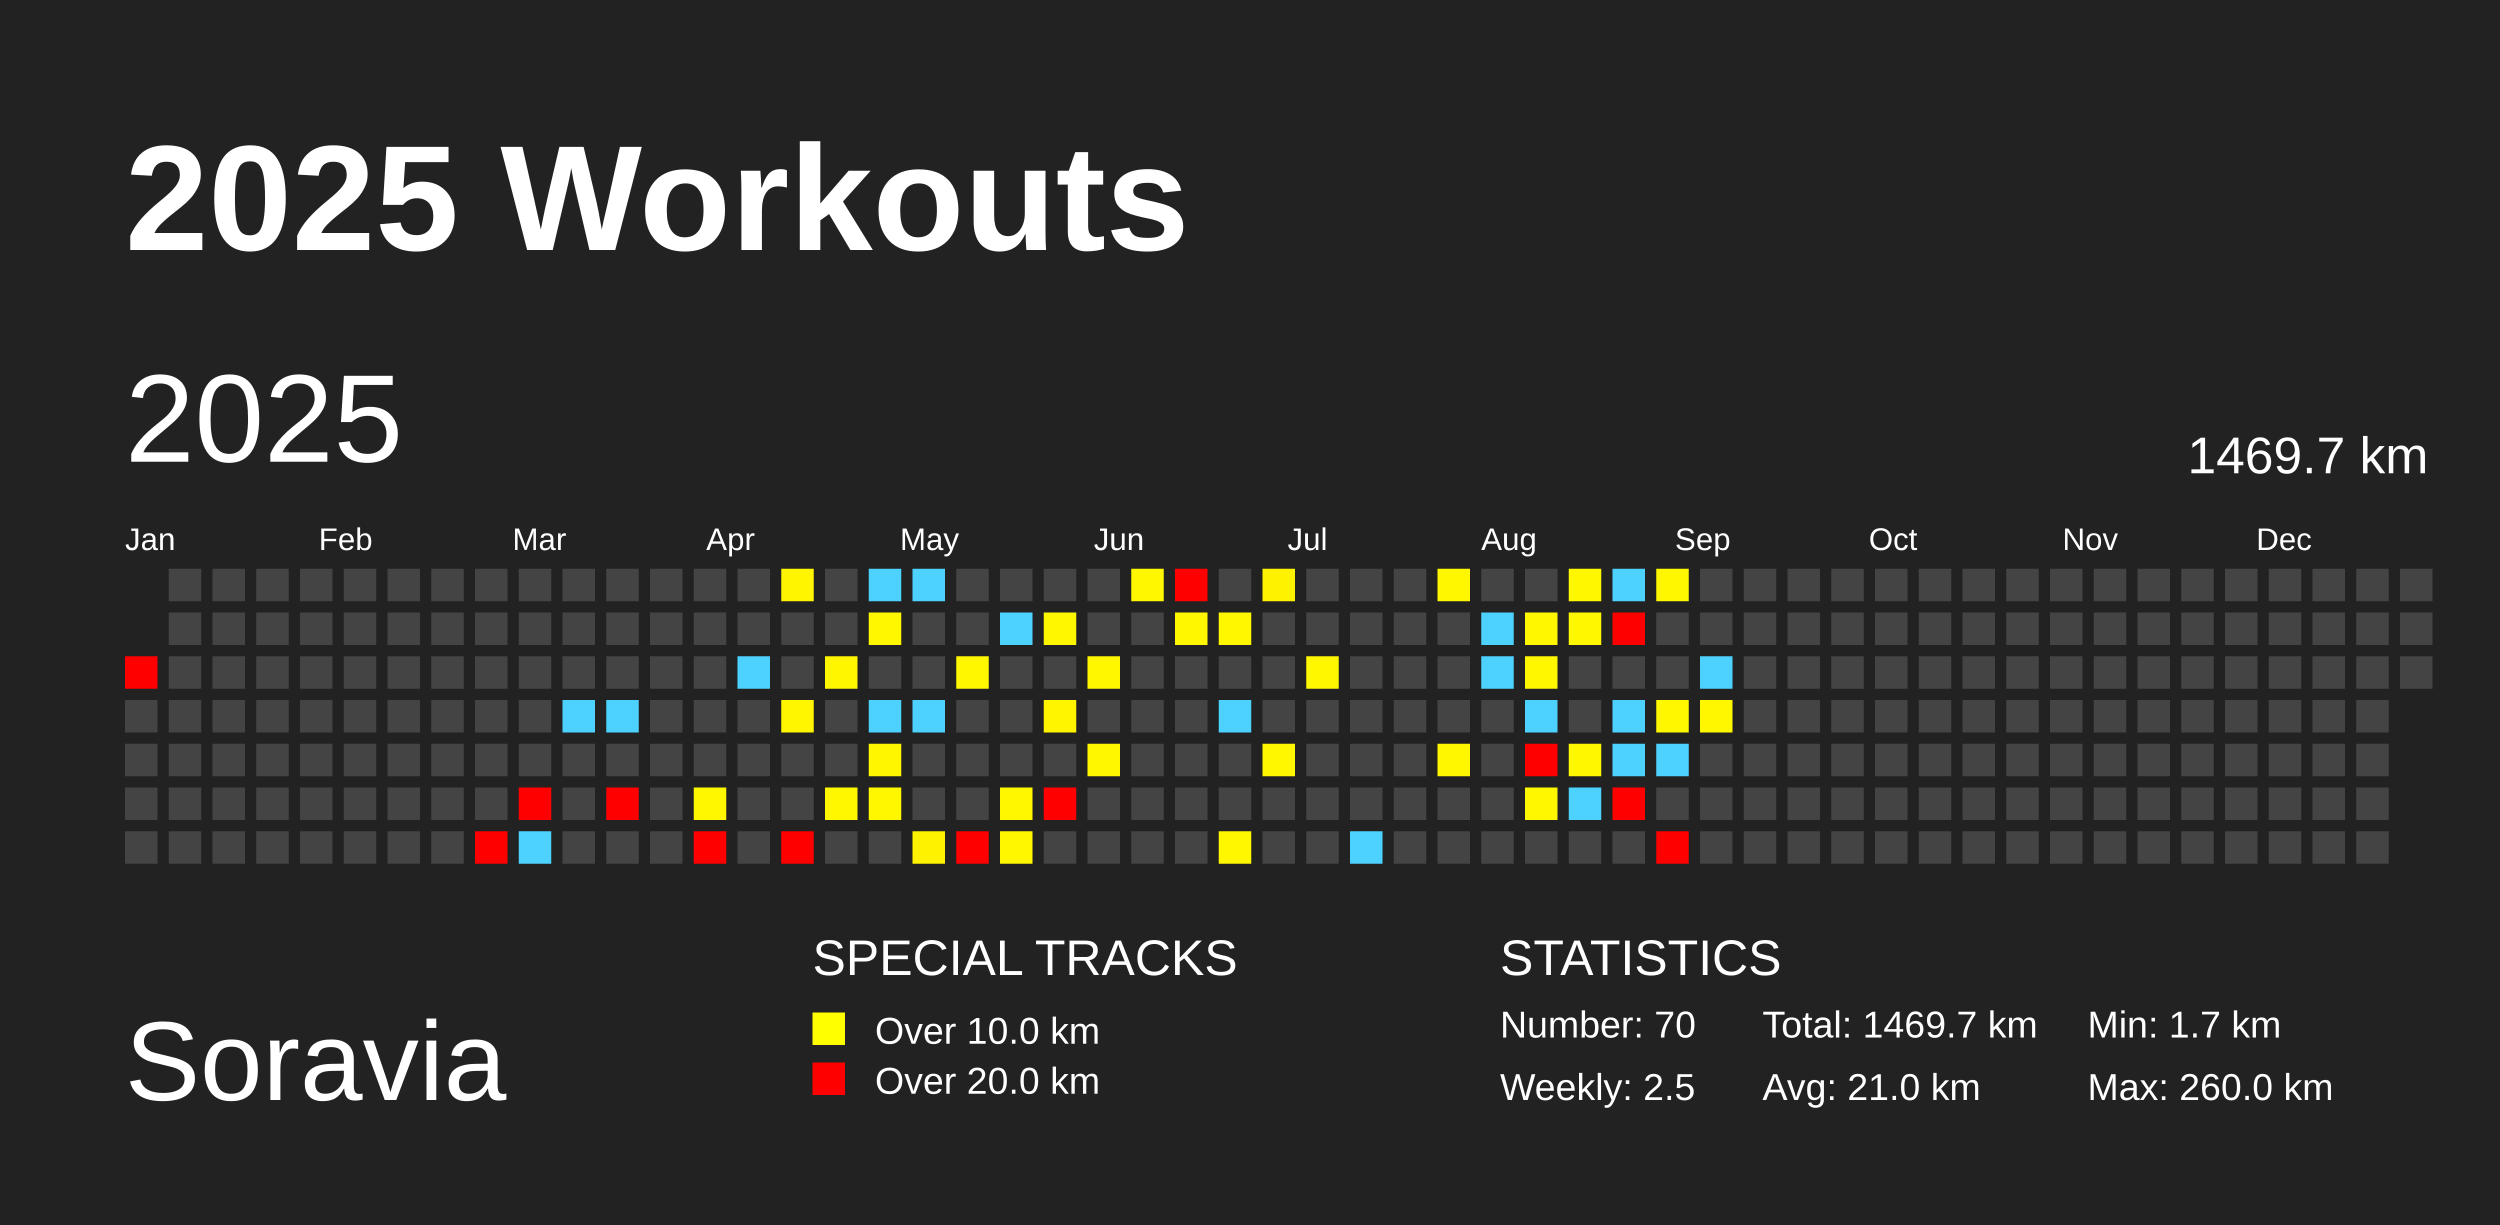
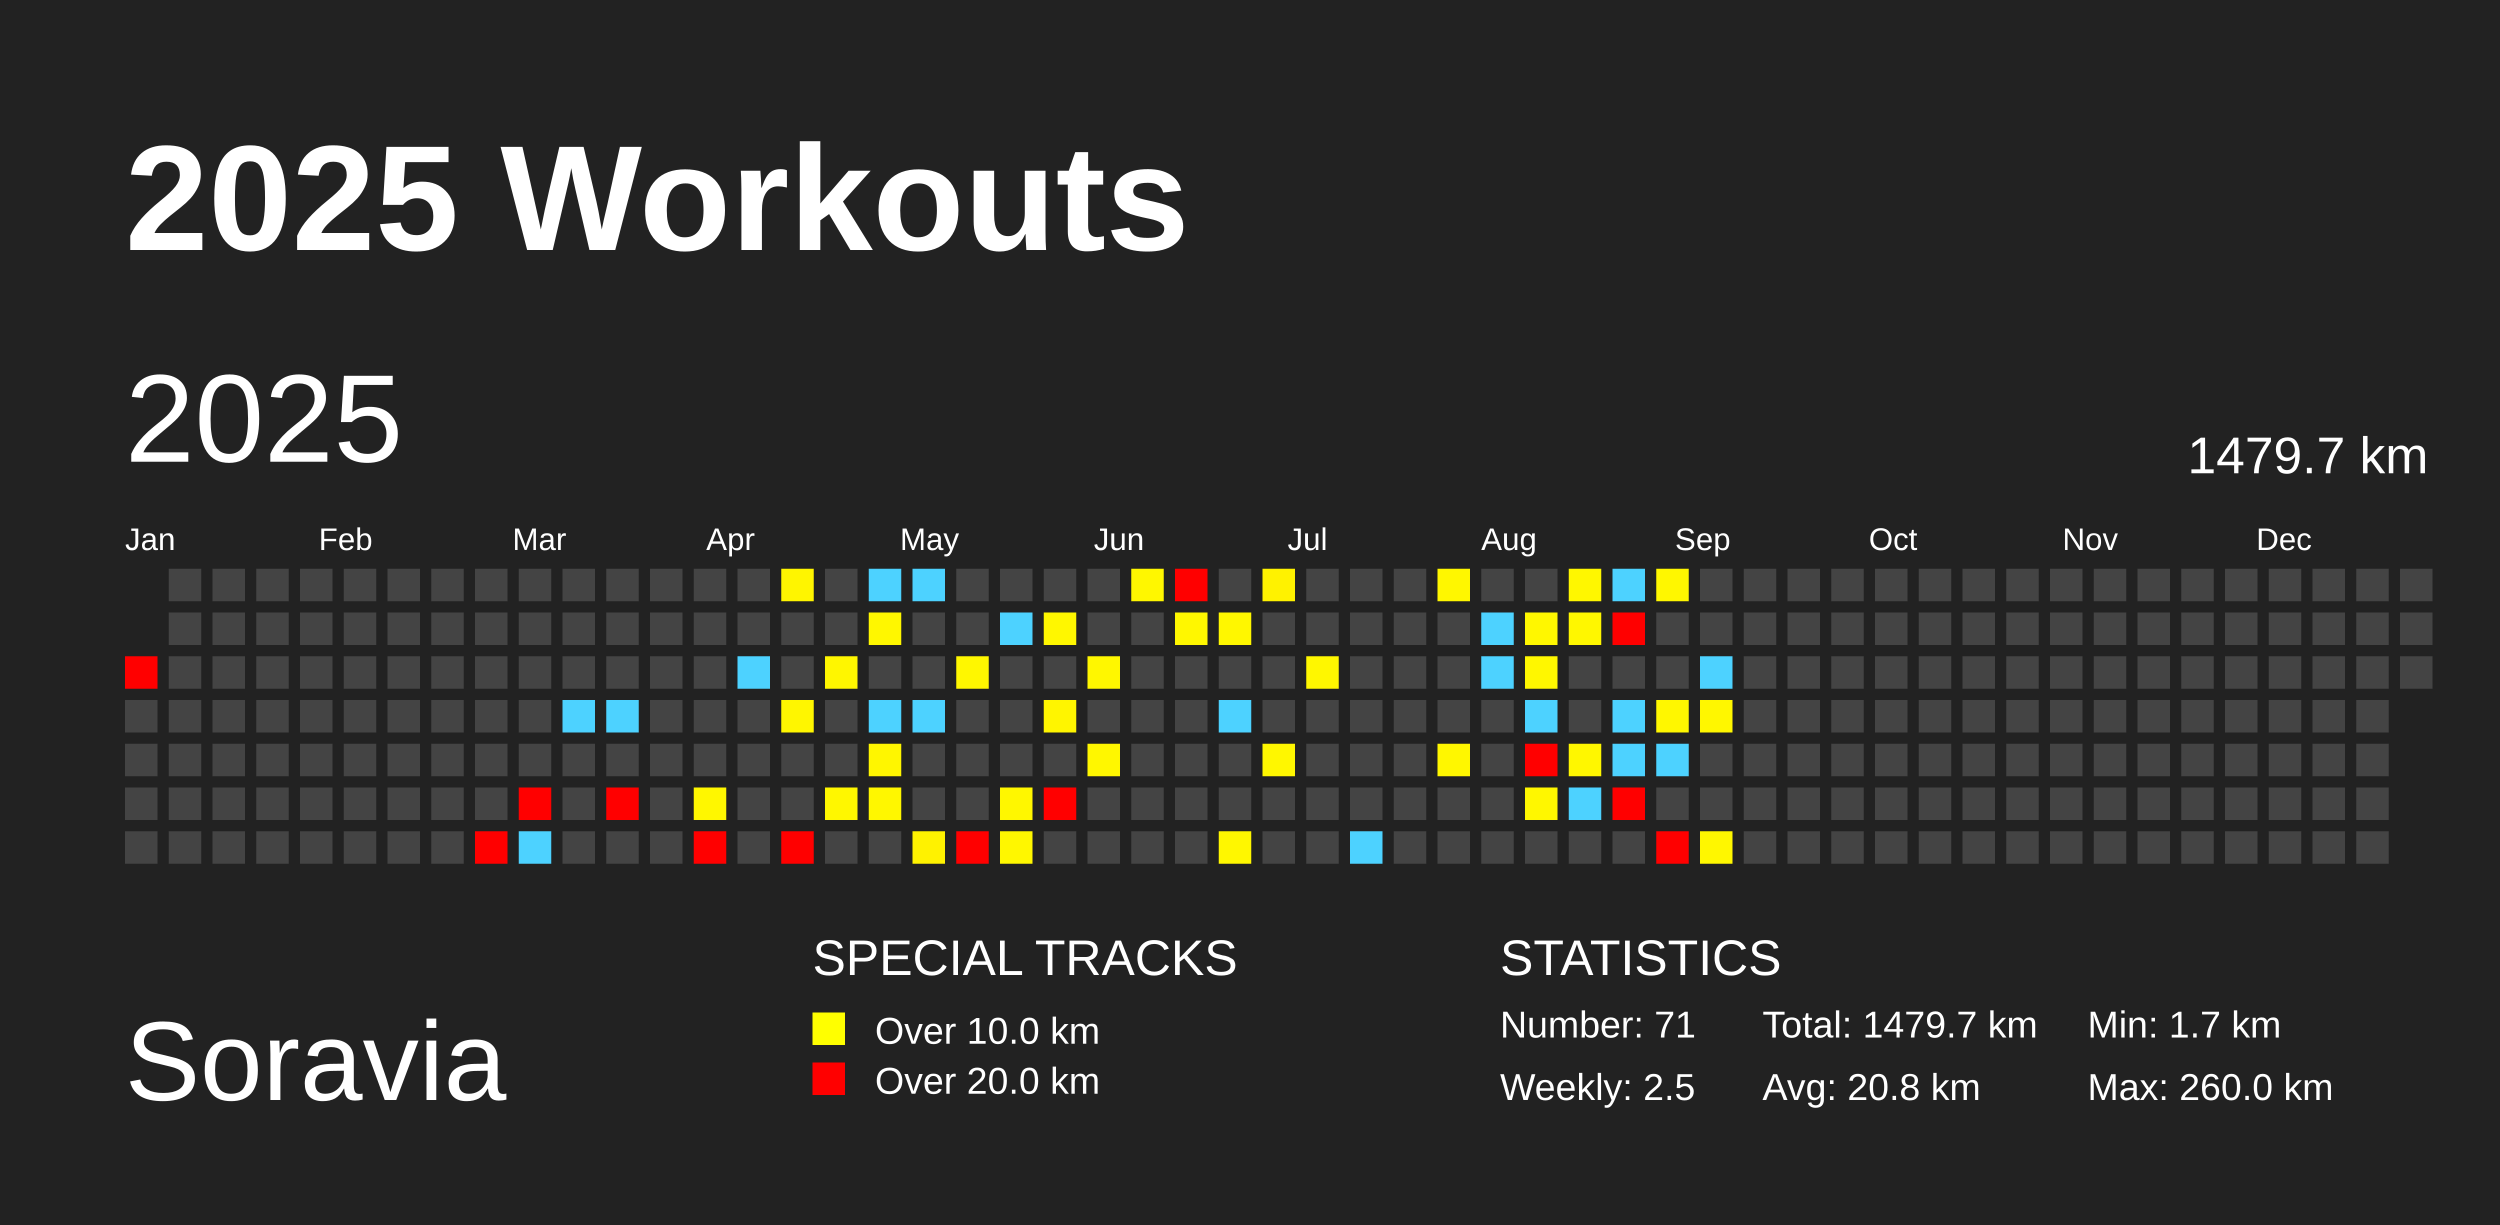
<svg xmlns="http://www.w3.org/2000/svg" baseProfile="full" height="98mm" version="1.1" viewBox="0,0,200,98" width="200mm">
  <defs />
  <rect fill="#222222" height="98" width="200" x="0" y="0" />
  <text fill="#FFFFFF" style="font-size:12px; font-family:Arial; font-weight:bold;" x="10" y="20">2025 Workouts</text>
  <text fill="#FFFFFF" style="font-size:9px; font-family:Arial" x="10" y="88">Soravia</text>
  <text fill="#FFFFFF" style="font-size:4px; font-family:Arial" x="65" y="78">SPECIAL TRACKS</text>
  <rect fill="yellow" height="2.6" width="2.6" x="65" y="81" />
  <text fill="#FFFFFF" style="font-size:3px; font-family:Arial" x="70" y="83.5">Over 10.0 km</text>
  <rect fill="red" height="2.6" width="2.6" x="65" y="85" />
  <text fill="#FFFFFF" style="font-size:3px; font-family:Arial" x="70" y="87.5">Over 20.0 km</text>
  <text fill="#FFFFFF" style="font-size:4px; font-family:Arial" x="120" y="78">STATISTICS</text>
-   <text fill="#FFFFFF" style="font-size:3px; font-family:Arial" x="120" y="83">Number: 70</text>
+   <text fill="#FFFFFF" style="font-size:3px; font-family:Arial" x="120" y="83">Number: 71</text>
  <text fill="#FFFFFF" style="font-size:3px; font-family:Arial" x="120" y="88">Weekly: 2.5</text>
-   <text fill="#FFFFFF" style="font-size:3px; font-family:Arial" x="141" y="83">Total: 1469.7 km</text>
-   <text fill="#FFFFFF" style="font-size:3px; font-family:Arial" x="141" y="88">Avg: 21.0 km</text>
+   <text fill="#FFFFFF" style="font-size:3px; font-family:Arial" x="141" y="83">Total: 1479.7 km</text>
+   <text fill="#FFFFFF" style="font-size:3px; font-family:Arial" x="141" y="88">Avg: 20.8 km</text>
  <text fill="#FFFFFF" style="font-size:3px; font-family:Arial" x="167" y="83">Min: 1.7 km</text>
  <text fill="#FFFFFF" style="font-size:3px; font-family:Arial" x="167" y="88">Max: 260.0 km</text>
  <text dominant-baseline="hanging" fill="#FFFFFF" style="font-size:10.0px; font-family:Arial;" x="10" y="30">2025</text>
-   <text dominant-baseline="hanging" fill="#FFFFFF" style="font-size:4.125px; font-family:Arial;" x="175" y="35">1469.7 km</text>
+   <text dominant-baseline="hanging" fill="#FFFFFF" style="font-size:4.125px; font-family:Arial;" x="175" y="35">1479.7 km</text>
  <text fill="#FFFFFF" style="font-size:2.5px; font-family:Arial" x="10.0" y="44">Jan</text>
  <text fill="#FFFFFF" style="font-size:2.5px; font-family:Arial" x="25.5" y="44">Feb</text>
  <text fill="#FFFFFF" style="font-size:2.5px; font-family:Arial" x="41.0" y="44">Mar</text>
  <text fill="#FFFFFF" style="font-size:2.5px; font-family:Arial" x="56.5" y="44">Apr</text>
  <text fill="#FFFFFF" style="font-size:2.5px; font-family:Arial" x="72.0" y="44">May</text>
  <text fill="#FFFFFF" style="font-size:2.5px; font-family:Arial" x="87.5" y="44">Jun</text>
  <text fill="#FFFFFF" style="font-size:2.5px; font-family:Arial" x="103.0" y="44">Jul</text>
  <text fill="#FFFFFF" style="font-size:2.5px; font-family:Arial" x="118.5" y="44">Aug</text>
  <text fill="#FFFFFF" style="font-size:2.5px; font-family:Arial" x="134.0" y="44">Sep</text>
  <text fill="#FFFFFF" style="font-size:2.5px; font-family:Arial" x="149.5" y="44">Oct</text>
  <text fill="#FFFFFF" style="font-size:2.5px; font-family:Arial" x="165.0" y="44">Nov</text>
  <text fill="#FFFFFF" style="font-size:2.5px; font-family:Arial" x="180.5" y="44">Dec</text>
  <rect fill="red" height="2.6" width="2.6" x="10.0" y="52.5" />
  <rect fill="#444444" height="2.6" width="2.6" x="10.0" y="56.0" />
  <rect fill="#444444" height="2.6" width="2.6" x="10.0" y="59.5" />
  <rect fill="#444444" height="2.6" width="2.6" x="10.0" y="63.0" />
  <rect fill="#444444" height="2.6" width="2.6" x="10.0" y="66.5" />
  <rect fill="#444444" height="2.6" width="2.6" x="13.5" y="45.5" />
  <rect fill="#444444" height="2.6" width="2.6" x="13.5" y="49.0" />
  <rect fill="#444444" height="2.6" width="2.6" x="13.5" y="52.5" />
  <rect fill="#444444" height="2.6" width="2.6" x="13.5" y="56.0" />
  <rect fill="#444444" height="2.6" width="2.6" x="13.5" y="59.5" />
  <rect fill="#444444" height="2.6" width="2.6" x="13.5" y="63.0" />
  <rect fill="#444444" height="2.6" width="2.6" x="13.5" y="66.5" />
  <rect fill="#444444" height="2.6" width="2.6" x="17.0" y="45.5" />
  <rect fill="#444444" height="2.6" width="2.6" x="17.0" y="49.0" />
  <rect fill="#444444" height="2.6" width="2.6" x="17.0" y="52.5" />
  <rect fill="#444444" height="2.6" width="2.6" x="17.0" y="56.0" />
  <rect fill="#444444" height="2.6" width="2.6" x="17.0" y="59.5" />
  <rect fill="#444444" height="2.6" width="2.6" x="17.0" y="63.0" />
  <rect fill="#444444" height="2.6" width="2.6" x="17.0" y="66.5" />
  <rect fill="#444444" height="2.6" width="2.6" x="20.5" y="45.5" />
  <rect fill="#444444" height="2.6" width="2.6" x="20.5" y="49.0" />
  <rect fill="#444444" height="2.6" width="2.6" x="20.5" y="52.5" />
  <rect fill="#444444" height="2.6" width="2.6" x="20.5" y="56.0" />
  <rect fill="#444444" height="2.6" width="2.6" x="20.5" y="59.5" />
  <rect fill="#444444" height="2.6" width="2.6" x="20.5" y="63.0" />
  <rect fill="#444444" height="2.6" width="2.6" x="20.5" y="66.5" />
  <rect fill="#444444" height="2.6" width="2.6" x="24.0" y="45.5" />
  <rect fill="#444444" height="2.6" width="2.6" x="24.0" y="49.0" />
  <rect fill="#444444" height="2.6" width="2.6" x="24.0" y="52.5" />
  <rect fill="#444444" height="2.6" width="2.6" x="24.0" y="56.0" />
  <rect fill="#444444" height="2.6" width="2.6" x="24.0" y="59.5" />
  <rect fill="#444444" height="2.6" width="2.6" x="24.0" y="63.0" />
  <rect fill="#444444" height="2.6" width="2.6" x="24.0" y="66.5" />
  <rect fill="#444444" height="2.6" width="2.6" x="27.5" y="45.5" />
  <rect fill="#444444" height="2.6" width="2.6" x="27.5" y="49.0" />
  <rect fill="#444444" height="2.6" width="2.6" x="27.5" y="52.5" />
  <rect fill="#444444" height="2.6" width="2.6" x="27.5" y="56.0" />
  <rect fill="#444444" height="2.6" width="2.6" x="27.5" y="59.5" />
  <rect fill="#444444" height="2.6" width="2.6" x="27.5" y="63.0" />
  <rect fill="#444444" height="2.6" width="2.6" x="27.5" y="66.5" />
  <rect fill="#444444" height="2.6" width="2.6" x="31.0" y="45.5" />
  <rect fill="#444444" height="2.6" width="2.6" x="31.0" y="49.0" />
  <rect fill="#444444" height="2.6" width="2.6" x="31.0" y="52.5" />
  <rect fill="#444444" height="2.6" width="2.6" x="31.0" y="56.0" />
  <rect fill="#444444" height="2.6" width="2.6" x="31.0" y="59.5" />
  <rect fill="#444444" height="2.6" width="2.6" x="31.0" y="63.0" />
  <rect fill="#444444" height="2.6" width="2.6" x="31.0" y="66.5" />
  <rect fill="#444444" height="2.6" width="2.6" x="34.5" y="45.5" />
  <rect fill="#444444" height="2.6" width="2.6" x="34.5" y="49.0" />
  <rect fill="#444444" height="2.6" width="2.6" x="34.5" y="52.5" />
  <rect fill="#444444" height="2.6" width="2.6" x="34.5" y="56.0" />
  <rect fill="#444444" height="2.6" width="2.6" x="34.5" y="59.5" />
  <rect fill="#444444" height="2.6" width="2.6" x="34.5" y="63.0" />
  <rect fill="#444444" height="2.6" width="2.6" x="34.5" y="66.5" />
  <rect fill="#444444" height="2.6" width="2.6" x="38.0" y="45.5" />
  <rect fill="#444444" height="2.6" width="2.6" x="38.0" y="49.0" />
  <rect fill="#444444" height="2.6" width="2.6" x="38.0" y="52.5" />
  <rect fill="#444444" height="2.6" width="2.6" x="38.0" y="56.0" />
  <rect fill="#444444" height="2.6" width="2.6" x="38.0" y="59.5" />
  <rect fill="#444444" height="2.6" width="2.6" x="38.0" y="63.0" />
  <rect fill="red" height="2.6" width="2.6" x="38.0" y="66.5" />
  <rect fill="#444444" height="2.6" width="2.6" x="41.5" y="45.5" />
  <rect fill="#444444" height="2.6" width="2.6" x="41.5" y="49.0" />
  <rect fill="#444444" height="2.6" width="2.6" x="41.5" y="52.5" />
  <rect fill="#444444" height="2.6" width="2.6" x="41.5" y="56.0" />
  <rect fill="#444444" height="2.6" width="2.6" x="41.5" y="59.5" />
  <rect fill="red" height="2.6" width="2.6" x="41.5" y="63.0" />
  <rect fill="#4dd2ff" height="2.6" width="2.6" x="41.5" y="66.5" />
  <rect fill="#444444" height="2.6" width="2.6" x="45.0" y="45.5" />
  <rect fill="#444444" height="2.6" width="2.6" x="45.0" y="49.0" />
  <rect fill="#444444" height="2.6" width="2.6" x="45.0" y="52.5" />
  <rect fill="#4dd2ff" height="2.6" width="2.6" x="45.0" y="56.0" />
  <rect fill="#444444" height="2.6" width="2.6" x="45.0" y="59.5" />
  <rect fill="#444444" height="2.6" width="2.6" x="45.0" y="63.0" />
  <rect fill="#444444" height="2.6" width="2.6" x="45.0" y="66.5" />
  <rect fill="#444444" height="2.6" width="2.6" x="48.5" y="45.5" />
  <rect fill="#444444" height="2.6" width="2.6" x="48.5" y="49.0" />
  <rect fill="#444444" height="2.6" width="2.6" x="48.5" y="52.5" />
  <rect fill="#4dd2ff" height="2.6" width="2.6" x="48.5" y="56.0" />
  <rect fill="#444444" height="2.6" width="2.6" x="48.5" y="59.5" />
  <rect fill="red" height="2.6" width="2.6" x="48.5" y="63.0" />
  <rect fill="#444444" height="2.6" width="2.6" x="48.5" y="66.5" />
  <rect fill="#444444" height="2.6" width="2.6" x="52.0" y="45.5" />
  <rect fill="#444444" height="2.6" width="2.6" x="52.0" y="49.0" />
  <rect fill="#444444" height="2.6" width="2.6" x="52.0" y="52.5" />
  <rect fill="#444444" height="2.6" width="2.6" x="52.0" y="56.0" />
  <rect fill="#444444" height="2.6" width="2.6" x="52.0" y="59.5" />
  <rect fill="#444444" height="2.6" width="2.6" x="52.0" y="63.0" />
  <rect fill="#444444" height="2.6" width="2.6" x="52.0" y="66.5" />
  <rect fill="#444444" height="2.6" width="2.6" x="55.5" y="45.5" />
  <rect fill="#444444" height="2.6" width="2.6" x="55.5" y="49.0" />
  <rect fill="#444444" height="2.6" width="2.6" x="55.5" y="52.5" />
  <rect fill="#444444" height="2.6" width="2.6" x="55.5" y="56.0" />
  <rect fill="#444444" height="2.6" width="2.6" x="55.5" y="59.5" />
  <rect fill="#fff700" height="2.6" width="2.6" x="55.5" y="63.0" />
  <rect fill="red" height="2.6" width="2.6" x="55.5" y="66.5" />
  <rect fill="#444444" height="2.6" width="2.6" x="59.0" y="45.5" />
  <rect fill="#444444" height="2.6" width="2.6" x="59.0" y="49.0" />
  <rect fill="#4dd2ff" height="2.6" width="2.6" x="59.0" y="52.5" />
  <rect fill="#444444" height="2.6" width="2.6" x="59.0" y="56.0" />
  <rect fill="#444444" height="2.6" width="2.6" x="59.0" y="59.5" />
  <rect fill="#444444" height="2.6" width="2.6" x="59.0" y="63.0" />
  <rect fill="#444444" height="2.6" width="2.6" x="59.0" y="66.5" />
  <rect fill="#fff500" height="2.6" width="2.6" x="62.5" y="45.5" />
  <rect fill="#444444" height="2.6" width="2.6" x="62.5" y="49.0" />
  <rect fill="#444444" height="2.6" width="2.6" x="62.5" y="52.5" />
  <rect fill="#fff600" height="2.6" width="2.6" x="62.5" y="56.0" />
  <rect fill="#444444" height="2.6" width="2.6" x="62.5" y="59.5" />
  <rect fill="#444444" height="2.6" width="2.6" x="62.5" y="63.0" />
  <rect fill="red" height="2.6" width="2.6" x="62.5" y="66.5" />
  <rect fill="#444444" height="2.6" width="2.6" x="66.0" y="45.5" />
  <rect fill="#444444" height="2.6" width="2.6" x="66.0" y="49.0" />
  <rect fill="#fff600" height="2.6" width="2.6" x="66.0" y="52.5" />
  <rect fill="#444444" height="2.6" width="2.6" x="66.0" y="56.0" />
  <rect fill="#444444" height="2.6" width="2.6" x="66.0" y="59.5" />
  <rect fill="#fff700" height="2.6" width="2.6" x="66.0" y="63.0" />
  <rect fill="#444444" height="2.6" width="2.6" x="66.0" y="66.5" />
  <rect fill="#4dd2ff" height="2.6" width="2.6" x="69.5" y="45.5" />
  <rect fill="#fff700" height="2.6" width="2.6" x="69.5" y="49.0" />
  <rect fill="#444444" height="2.6" width="2.6" x="69.5" y="52.5" />
  <rect fill="#4dd2ff" height="2.6" width="2.6" x="69.5" y="56.0" />
  <rect fill="#fff600" height="2.6" width="2.6" x="69.5" y="59.5" />
  <rect fill="#fff700" height="2.6" width="2.6" x="69.5" y="63.0" />
  <rect fill="#444444" height="2.6" width="2.6" x="69.5" y="66.5" />
  <rect fill="#4dd2ff" height="2.6" width="2.6" x="73.0" y="45.5" />
  <rect fill="#444444" height="2.6" width="2.6" x="73.0" y="49.0" />
  <rect fill="#444444" height="2.6" width="2.6" x="73.0" y="52.5" />
  <rect fill="#4dd2ff" height="2.6" width="2.6" x="73.0" y="56.0" />
  <rect fill="#444444" height="2.6" width="2.6" x="73.0" y="59.5" />
  <rect fill="#444444" height="2.6" width="2.6" x="73.0" y="63.0" />
  <rect fill="#fff200" height="2.6" width="2.6" x="73.0" y="66.5" />
  <rect fill="#444444" height="2.6" width="2.6" x="76.5" y="45.5" />
  <rect fill="#444444" height="2.6" width="2.6" x="76.5" y="49.0" />
  <rect fill="#fff700" height="2.6" width="2.6" x="76.5" y="52.5" />
  <rect fill="#444444" height="2.6" width="2.6" x="76.5" y="56.0" />
  <rect fill="#444444" height="2.6" width="2.6" x="76.5" y="59.5" />
  <rect fill="#444444" height="2.6" width="2.6" x="76.5" y="63.0" />
  <rect fill="red" height="2.6" width="2.6" x="76.5" y="66.5" />
  <rect fill="#444444" height="2.6" width="2.6" x="80.0" y="45.5" />
  <rect fill="#4dd2ff" height="2.6" width="2.6" x="80.0" y="49.0" />
  <rect fill="#444444" height="2.6" width="2.6" x="80.0" y="52.5" />
  <rect fill="#444444" height="2.6" width="2.6" x="80.0" y="56.0" />
  <rect fill="#444444" height="2.6" width="2.6" x="80.0" y="59.5" />
  <rect fill="#fff700" height="2.6" width="2.6" x="80.0" y="63.0" />
  <rect fill="#fff700" height="2.6" width="2.6" x="80.0" y="66.5" />
  <rect fill="#444444" height="2.6" width="2.6" x="83.5" y="45.5" />
  <rect fill="#fff700" height="2.6" width="2.6" x="83.5" y="49.0" />
  <rect fill="#444444" height="2.6" width="2.6" x="83.5" y="52.5" />
  <rect fill="#fff500" height="2.6" width="2.6" x="83.5" y="56.0" />
  <rect fill="#444444" height="2.6" width="2.6" x="83.5" y="59.5" />
  <rect fill="red" height="2.6" width="2.6" x="83.5" y="63.0" />
  <rect fill="#444444" height="2.6" width="2.6" x="83.5" y="66.5" />
  <rect fill="#444444" height="2.6" width="2.6" x="87.0" y="45.5" />
  <rect fill="#444444" height="2.6" width="2.6" x="87.0" y="49.0" />
  <rect fill="#fff700" height="2.6" width="2.6" x="87.0" y="52.5" />
  <rect fill="#444444" height="2.6" width="2.6" x="87.0" y="56.0" />
  <rect fill="#fff700" height="2.6" width="2.6" x="87.0" y="59.5" />
  <rect fill="#444444" height="2.6" width="2.6" x="87.0" y="63.0" />
  <rect fill="#444444" height="2.6" width="2.6" x="87.0" y="66.5" />
  <rect fill="#fff700" height="2.6" width="2.6" x="90.5" y="45.5" />
  <rect fill="#444444" height="2.6" width="2.6" x="90.5" y="49.0" />
  <rect fill="#444444" height="2.6" width="2.6" x="90.5" y="52.5" />
  <rect fill="#444444" height="2.6" width="2.6" x="90.5" y="56.0" />
  <rect fill="#444444" height="2.6" width="2.6" x="90.5" y="59.5" />
  <rect fill="#444444" height="2.6" width="2.6" x="90.5" y="63.0" />
  <rect fill="#444444" height="2.6" width="2.6" x="90.5" y="66.5" />
  <rect fill="red" height="2.6" width="2.6" x="94.0" y="45.5" />
  <rect fill="#fff700" height="2.6" width="2.6" x="94.0" y="49.0" />
  <rect fill="#444444" height="2.6" width="2.6" x="94.0" y="52.5" />
  <rect fill="#444444" height="2.6" width="2.6" x="94.0" y="56.0" />
  <rect fill="#444444" height="2.6" width="2.6" x="94.0" y="59.5" />
  <rect fill="#444444" height="2.6" width="2.6" x="94.0" y="63.0" />
  <rect fill="#444444" height="2.6" width="2.6" x="94.0" y="66.5" />
  <rect fill="#444444" height="2.6" width="2.6" x="97.5" y="45.5" />
  <rect fill="#fff700" height="2.6" width="2.6" x="97.5" y="49.0" />
  <rect fill="#444444" height="2.6" width="2.6" x="97.5" y="52.5" />
  <rect fill="#4dd2ff" height="2.6" width="2.6" x="97.5" y="56.0" />
  <rect fill="#444444" height="2.6" width="2.6" x="97.5" y="59.5" />
  <rect fill="#444444" height="2.6" width="2.6" x="97.5" y="63.0" />
  <rect fill="#fff700" height="2.6" width="2.6" x="97.5" y="66.5" />
  <rect fill="#fff200" height="2.6" width="2.6" x="101.0" y="45.5" />
  <rect fill="#444444" height="2.6" width="2.6" x="101.0" y="49.0" />
  <rect fill="#444444" height="2.6" width="2.6" x="101.0" y="52.5" />
  <rect fill="#444444" height="2.6" width="2.6" x="101.0" y="56.0" />
  <rect fill="#fff700" height="2.6" width="2.6" x="101.0" y="59.5" />
  <rect fill="#444444" height="2.6" width="2.6" x="101.0" y="63.0" />
  <rect fill="#444444" height="2.6" width="2.6" x="101.0" y="66.5" />
  <rect fill="#444444" height="2.6" width="2.6" x="104.5" y="45.5" />
  <rect fill="#444444" height="2.6" width="2.6" x="104.5" y="49.0" />
  <rect fill="#fff700" height="2.6" width="2.6" x="104.5" y="52.5" />
  <rect fill="#444444" height="2.6" width="2.6" x="104.5" y="56.0" />
  <rect fill="#444444" height="2.6" width="2.6" x="104.5" y="59.5" />
  <rect fill="#444444" height="2.6" width="2.6" x="104.5" y="63.0" />
  <rect fill="#444444" height="2.6" width="2.6" x="104.5" y="66.5" />
  <rect fill="#444444" height="2.6" width="2.6" x="108.0" y="45.5" />
  <rect fill="#444444" height="2.6" width="2.6" x="108.0" y="49.0" />
  <rect fill="#444444" height="2.6" width="2.6" x="108.0" y="52.5" />
  <rect fill="#444444" height="2.6" width="2.6" x="108.0" y="56.0" />
  <rect fill="#444444" height="2.6" width="2.6" x="108.0" y="59.5" />
  <rect fill="#444444" height="2.6" width="2.6" x="108.0" y="63.0" />
  <rect fill="#4dd2ff" height="2.6" width="2.6" x="108.0" y="66.5" />
  <rect fill="#444444" height="2.6" width="2.6" x="111.5" y="45.5" />
  <rect fill="#444444" height="2.6" width="2.6" x="111.5" y="49.0" />
  <rect fill="#444444" height="2.6" width="2.6" x="111.5" y="52.5" />
  <rect fill="#444444" height="2.6" width="2.6" x="111.5" y="56.0" />
  <rect fill="#444444" height="2.6" width="2.6" x="111.5" y="59.5" />
  <rect fill="#444444" height="2.6" width="2.6" x="111.5" y="63.0" />
  <rect fill="#444444" height="2.6" width="2.6" x="111.5" y="66.5" />
  <rect fill="#fff700" height="2.6" width="2.6" x="115.0" y="45.5" />
  <rect fill="#444444" height="2.6" width="2.6" x="115.0" y="49.0" />
  <rect fill="#444444" height="2.6" width="2.6" x="115.0" y="52.5" />
  <rect fill="#444444" height="2.6" width="2.6" x="115.0" y="56.0" />
  <rect fill="#fff700" height="2.6" width="2.6" x="115.0" y="59.5" />
  <rect fill="#444444" height="2.6" width="2.6" x="115.0" y="63.0" />
  <rect fill="#444444" height="2.6" width="2.6" x="115.0" y="66.5" />
  <rect fill="#444444" height="2.6" width="2.6" x="118.5" y="45.5" />
  <rect fill="#4dd2ff" height="2.6" width="2.6" x="118.5" y="49.0" />
  <rect fill="#4dd2ff" height="2.6" width="2.6" x="118.5" y="52.5" />
  <rect fill="#444444" height="2.6" width="2.6" x="118.5" y="56.0" />
  <rect fill="#444444" height="2.6" width="2.6" x="118.5" y="59.5" />
  <rect fill="#444444" height="2.6" width="2.6" x="118.5" y="63.0" />
  <rect fill="#444444" height="2.6" width="2.6" x="118.5" y="66.5" />
  <rect fill="#444444" height="2.6" width="2.6" x="122.0" y="45.5" />
  <rect fill="#fff700" height="2.6" width="2.6" x="122.0" y="49.0" />
  <rect fill="#fff700" height="2.6" width="2.6" x="122.0" y="52.5" />
  <rect fill="#4dd2ff" height="2.6" width="2.6" x="122.0" y="56.0" />
  <rect fill="red" height="2.6" width="2.6" x="122.0" y="59.5" />
  <rect fill="#fff700" height="2.6" width="2.6" x="122.0" y="63.0" />
  <rect fill="#444444" height="2.6" width="2.6" x="122.0" y="66.5" />
  <rect fill="#fff700" height="2.6" width="2.6" x="125.5" y="45.5" />
  <rect fill="#fff700" height="2.6" width="2.6" x="125.5" y="49.0" />
  <rect fill="#444444" height="2.6" width="2.6" x="125.5" y="52.5" />
  <rect fill="#444444" height="2.6" width="2.6" x="125.5" y="56.0" />
  <rect fill="#fff700" height="2.6" width="2.6" x="125.5" y="59.5" />
  <rect fill="#4dd2ff" height="2.6" width="2.6" x="125.5" y="63.0" />
  <rect fill="#444444" height="2.6" width="2.6" x="125.5" y="66.5" />
  <rect fill="#4dd2ff" height="2.6" width="2.6" x="129.0" y="45.5" />
  <rect fill="red" height="2.6" width="2.6" x="129.0" y="49.0" />
  <rect fill="#444444" height="2.6" width="2.6" x="129.0" y="52.5" />
  <rect fill="#4dd2ff" height="2.6" width="2.6" x="129.0" y="56.0" />
  <rect fill="#4dd2ff" height="2.6" width="2.6" x="129.0" y="59.5" />
  <rect fill="red" height="2.6" width="2.6" x="129.0" y="63.0" />
  <rect fill="#444444" height="2.6" width="2.6" x="129.0" y="66.5" />
  <rect fill="#fff700" height="2.6" width="2.6" x="132.5" y="45.5" />
  <rect fill="#444444" height="2.6" width="2.6" x="132.5" y="49.0" />
  <rect fill="#444444" height="2.6" width="2.6" x="132.5" y="52.5" />
  <rect fill="#fff700" height="2.6" width="2.6" x="132.5" y="56.0" />
  <rect fill="#4dd2ff" height="2.6" width="2.6" x="132.5" y="59.5" />
  <rect fill="#444444" height="2.6" width="2.6" x="132.5" y="63.0" />
  <rect fill="red" height="2.6" width="2.6" x="132.5" y="66.5" />
  <rect fill="#444444" height="2.6" width="2.6" x="136.0" y="45.5" />
  <rect fill="#444444" height="2.6" width="2.6" x="136.0" y="49.0" />
  <rect fill="#4dd2ff" height="2.6" width="2.6" x="136.0" y="52.5" />
  <rect fill="#fff700" height="2.6" width="2.6" x="136.0" y="56.0" />
  <rect fill="#444444" height="2.6" width="2.6" x="136.0" y="59.5" />
  <rect fill="#444444" height="2.6" width="2.6" x="136.0" y="63.0" />
-   <rect fill="#444444" height="2.6" width="2.6" x="136.0" y="66.5" />
+   <rect fill="#fff700" height="2.6" width="2.6" x="136.0" y="66.5" />
  <rect fill="#444444" height="2.6" width="2.6" x="139.5" y="45.5" />
  <rect fill="#444444" height="2.6" width="2.6" x="139.5" y="49.0" />
  <rect fill="#444444" height="2.6" width="2.6" x="139.5" y="52.5" />
  <rect fill="#444444" height="2.6" width="2.6" x="139.5" y="56.0" />
  <rect fill="#444444" height="2.6" width="2.6" x="139.5" y="59.5" />
  <rect fill="#444444" height="2.6" width="2.6" x="139.5" y="63.0" />
  <rect fill="#444444" height="2.6" width="2.6" x="139.5" y="66.5" />
  <rect fill="#444444" height="2.6" width="2.6" x="143.0" y="45.5" />
  <rect fill="#444444" height="2.6" width="2.6" x="143.0" y="49.0" />
  <rect fill="#444444" height="2.6" width="2.6" x="143.0" y="52.5" />
  <rect fill="#444444" height="2.6" width="2.6" x="143.0" y="56.0" />
  <rect fill="#444444" height="2.6" width="2.6" x="143.0" y="59.5" />
  <rect fill="#444444" height="2.6" width="2.6" x="143.0" y="63.0" />
  <rect fill="#444444" height="2.6" width="2.6" x="143.0" y="66.5" />
  <rect fill="#444444" height="2.6" width="2.6" x="146.5" y="45.5" />
  <rect fill="#444444" height="2.6" width="2.6" x="146.5" y="49.0" />
  <rect fill="#444444" height="2.6" width="2.6" x="146.5" y="52.5" />
  <rect fill="#444444" height="2.6" width="2.6" x="146.5" y="56.0" />
  <rect fill="#444444" height="2.6" width="2.6" x="146.5" y="59.5" />
  <rect fill="#444444" height="2.6" width="2.6" x="146.5" y="63.0" />
  <rect fill="#444444" height="2.6" width="2.6" x="146.5" y="66.5" />
  <rect fill="#444444" height="2.6" width="2.6" x="150.0" y="45.5" />
  <rect fill="#444444" height="2.6" width="2.6" x="150.0" y="49.0" />
  <rect fill="#444444" height="2.6" width="2.6" x="150.0" y="52.5" />
  <rect fill="#444444" height="2.6" width="2.6" x="150.0" y="56.0" />
  <rect fill="#444444" height="2.6" width="2.6" x="150.0" y="59.5" />
  <rect fill="#444444" height="2.6" width="2.6" x="150.0" y="63.0" />
  <rect fill="#444444" height="2.6" width="2.6" x="150.0" y="66.5" />
  <rect fill="#444444" height="2.6" width="2.6" x="153.5" y="45.5" />
  <rect fill="#444444" height="2.6" width="2.6" x="153.5" y="49.0" />
  <rect fill="#444444" height="2.6" width="2.6" x="153.5" y="52.5" />
  <rect fill="#444444" height="2.6" width="2.6" x="153.5" y="56.0" />
  <rect fill="#444444" height="2.6" width="2.6" x="153.5" y="59.5" />
  <rect fill="#444444" height="2.6" width="2.6" x="153.5" y="63.0" />
  <rect fill="#444444" height="2.6" width="2.6" x="153.5" y="66.5" />
  <rect fill="#444444" height="2.6" width="2.6" x="157.0" y="45.5" />
  <rect fill="#444444" height="2.6" width="2.6" x="157.0" y="49.0" />
  <rect fill="#444444" height="2.6" width="2.6" x="157.0" y="52.5" />
  <rect fill="#444444" height="2.6" width="2.6" x="157.0" y="56.0" />
  <rect fill="#444444" height="2.6" width="2.6" x="157.0" y="59.5" />
  <rect fill="#444444" height="2.6" width="2.6" x="157.0" y="63.0" />
  <rect fill="#444444" height="2.6" width="2.6" x="157.0" y="66.5" />
  <rect fill="#444444" height="2.6" width="2.6" x="160.5" y="45.5" />
  <rect fill="#444444" height="2.6" width="2.6" x="160.5" y="49.0" />
  <rect fill="#444444" height="2.6" width="2.6" x="160.5" y="52.5" />
  <rect fill="#444444" height="2.6" width="2.6" x="160.5" y="56.0" />
  <rect fill="#444444" height="2.6" width="2.6" x="160.5" y="59.5" />
  <rect fill="#444444" height="2.6" width="2.6" x="160.5" y="63.0" />
  <rect fill="#444444" height="2.6" width="2.6" x="160.5" y="66.5" />
  <rect fill="#444444" height="2.6" width="2.6" x="164.0" y="45.5" />
  <rect fill="#444444" height="2.6" width="2.6" x="164.0" y="49.0" />
  <rect fill="#444444" height="2.6" width="2.6" x="164.0" y="52.5" />
  <rect fill="#444444" height="2.6" width="2.6" x="164.0" y="56.0" />
  <rect fill="#444444" height="2.6" width="2.6" x="164.0" y="59.5" />
  <rect fill="#444444" height="2.6" width="2.6" x="164.0" y="63.0" />
  <rect fill="#444444" height="2.6" width="2.6" x="164.0" y="66.5" />
  <rect fill="#444444" height="2.6" width="2.6" x="167.5" y="45.5" />
  <rect fill="#444444" height="2.6" width="2.6" x="167.5" y="49.0" />
  <rect fill="#444444" height="2.6" width="2.6" x="167.5" y="52.5" />
  <rect fill="#444444" height="2.6" width="2.6" x="167.5" y="56.0" />
  <rect fill="#444444" height="2.6" width="2.6" x="167.5" y="59.5" />
  <rect fill="#444444" height="2.6" width="2.6" x="167.5" y="63.0" />
  <rect fill="#444444" height="2.6" width="2.6" x="167.5" y="66.5" />
  <rect fill="#444444" height="2.6" width="2.6" x="171.0" y="45.5" />
  <rect fill="#444444" height="2.6" width="2.6" x="171.0" y="49.0" />
  <rect fill="#444444" height="2.6" width="2.6" x="171.0" y="52.5" />
  <rect fill="#444444" height="2.6" width="2.6" x="171.0" y="56.0" />
  <rect fill="#444444" height="2.6" width="2.6" x="171.0" y="59.5" />
  <rect fill="#444444" height="2.6" width="2.6" x="171.0" y="63.0" />
  <rect fill="#444444" height="2.6" width="2.6" x="171.0" y="66.5" />
  <rect fill="#444444" height="2.6" width="2.6" x="174.5" y="45.5" />
  <rect fill="#444444" height="2.6" width="2.6" x="174.5" y="49.0" />
  <rect fill="#444444" height="2.6" width="2.6" x="174.5" y="52.5" />
  <rect fill="#444444" height="2.6" width="2.6" x="174.5" y="56.0" />
  <rect fill="#444444" height="2.6" width="2.6" x="174.5" y="59.5" />
  <rect fill="#444444" height="2.6" width="2.6" x="174.5" y="63.0" />
  <rect fill="#444444" height="2.6" width="2.6" x="174.5" y="66.5" />
  <rect fill="#444444" height="2.6" width="2.6" x="178.0" y="45.5" />
  <rect fill="#444444" height="2.6" width="2.6" x="178.0" y="49.0" />
  <rect fill="#444444" height="2.6" width="2.6" x="178.0" y="52.5" />
  <rect fill="#444444" height="2.6" width="2.6" x="178.0" y="56.0" />
  <rect fill="#444444" height="2.6" width="2.6" x="178.0" y="59.5" />
  <rect fill="#444444" height="2.6" width="2.6" x="178.0" y="63.0" />
  <rect fill="#444444" height="2.6" width="2.6" x="178.0" y="66.5" />
  <rect fill="#444444" height="2.6" width="2.6" x="181.5" y="45.5" />
  <rect fill="#444444" height="2.6" width="2.6" x="181.5" y="49.0" />
  <rect fill="#444444" height="2.6" width="2.6" x="181.5" y="52.5" />
  <rect fill="#444444" height="2.6" width="2.6" x="181.5" y="56.0" />
  <rect fill="#444444" height="2.6" width="2.6" x="181.5" y="59.5" />
  <rect fill="#444444" height="2.6" width="2.6" x="181.5" y="63.0" />
  <rect fill="#444444" height="2.6" width="2.6" x="181.5" y="66.5" />
  <rect fill="#444444" height="2.6" width="2.6" x="185.0" y="45.5" />
  <rect fill="#444444" height="2.6" width="2.6" x="185.0" y="49.0" />
  <rect fill="#444444" height="2.6" width="2.6" x="185.0" y="52.5" />
  <rect fill="#444444" height="2.6" width="2.6" x="185.0" y="56.0" />
  <rect fill="#444444" height="2.6" width="2.6" x="185.0" y="59.5" />
  <rect fill="#444444" height="2.6" width="2.6" x="185.0" y="63.0" />
  <rect fill="#444444" height="2.6" width="2.6" x="185.0" y="66.5" />
  <rect fill="#444444" height="2.6" width="2.6" x="188.5" y="45.5" />
  <rect fill="#444444" height="2.6" width="2.6" x="188.5" y="49.0" />
  <rect fill="#444444" height="2.6" width="2.6" x="188.5" y="52.5" />
  <rect fill="#444444" height="2.6" width="2.6" x="188.5" y="56.0" />
  <rect fill="#444444" height="2.6" width="2.6" x="188.5" y="59.5" />
  <rect fill="#444444" height="2.6" width="2.6" x="188.5" y="63.0" />
  <rect fill="#444444" height="2.6" width="2.6" x="188.5" y="66.5" />
  <rect fill="#444444" height="2.6" width="2.6" x="192.0" y="45.5" />
  <rect fill="#444444" height="2.6" width="2.6" x="192.0" y="49.0" />
  <rect fill="#444444" height="2.6" width="2.6" x="192.0" y="52.5" />
</svg>
